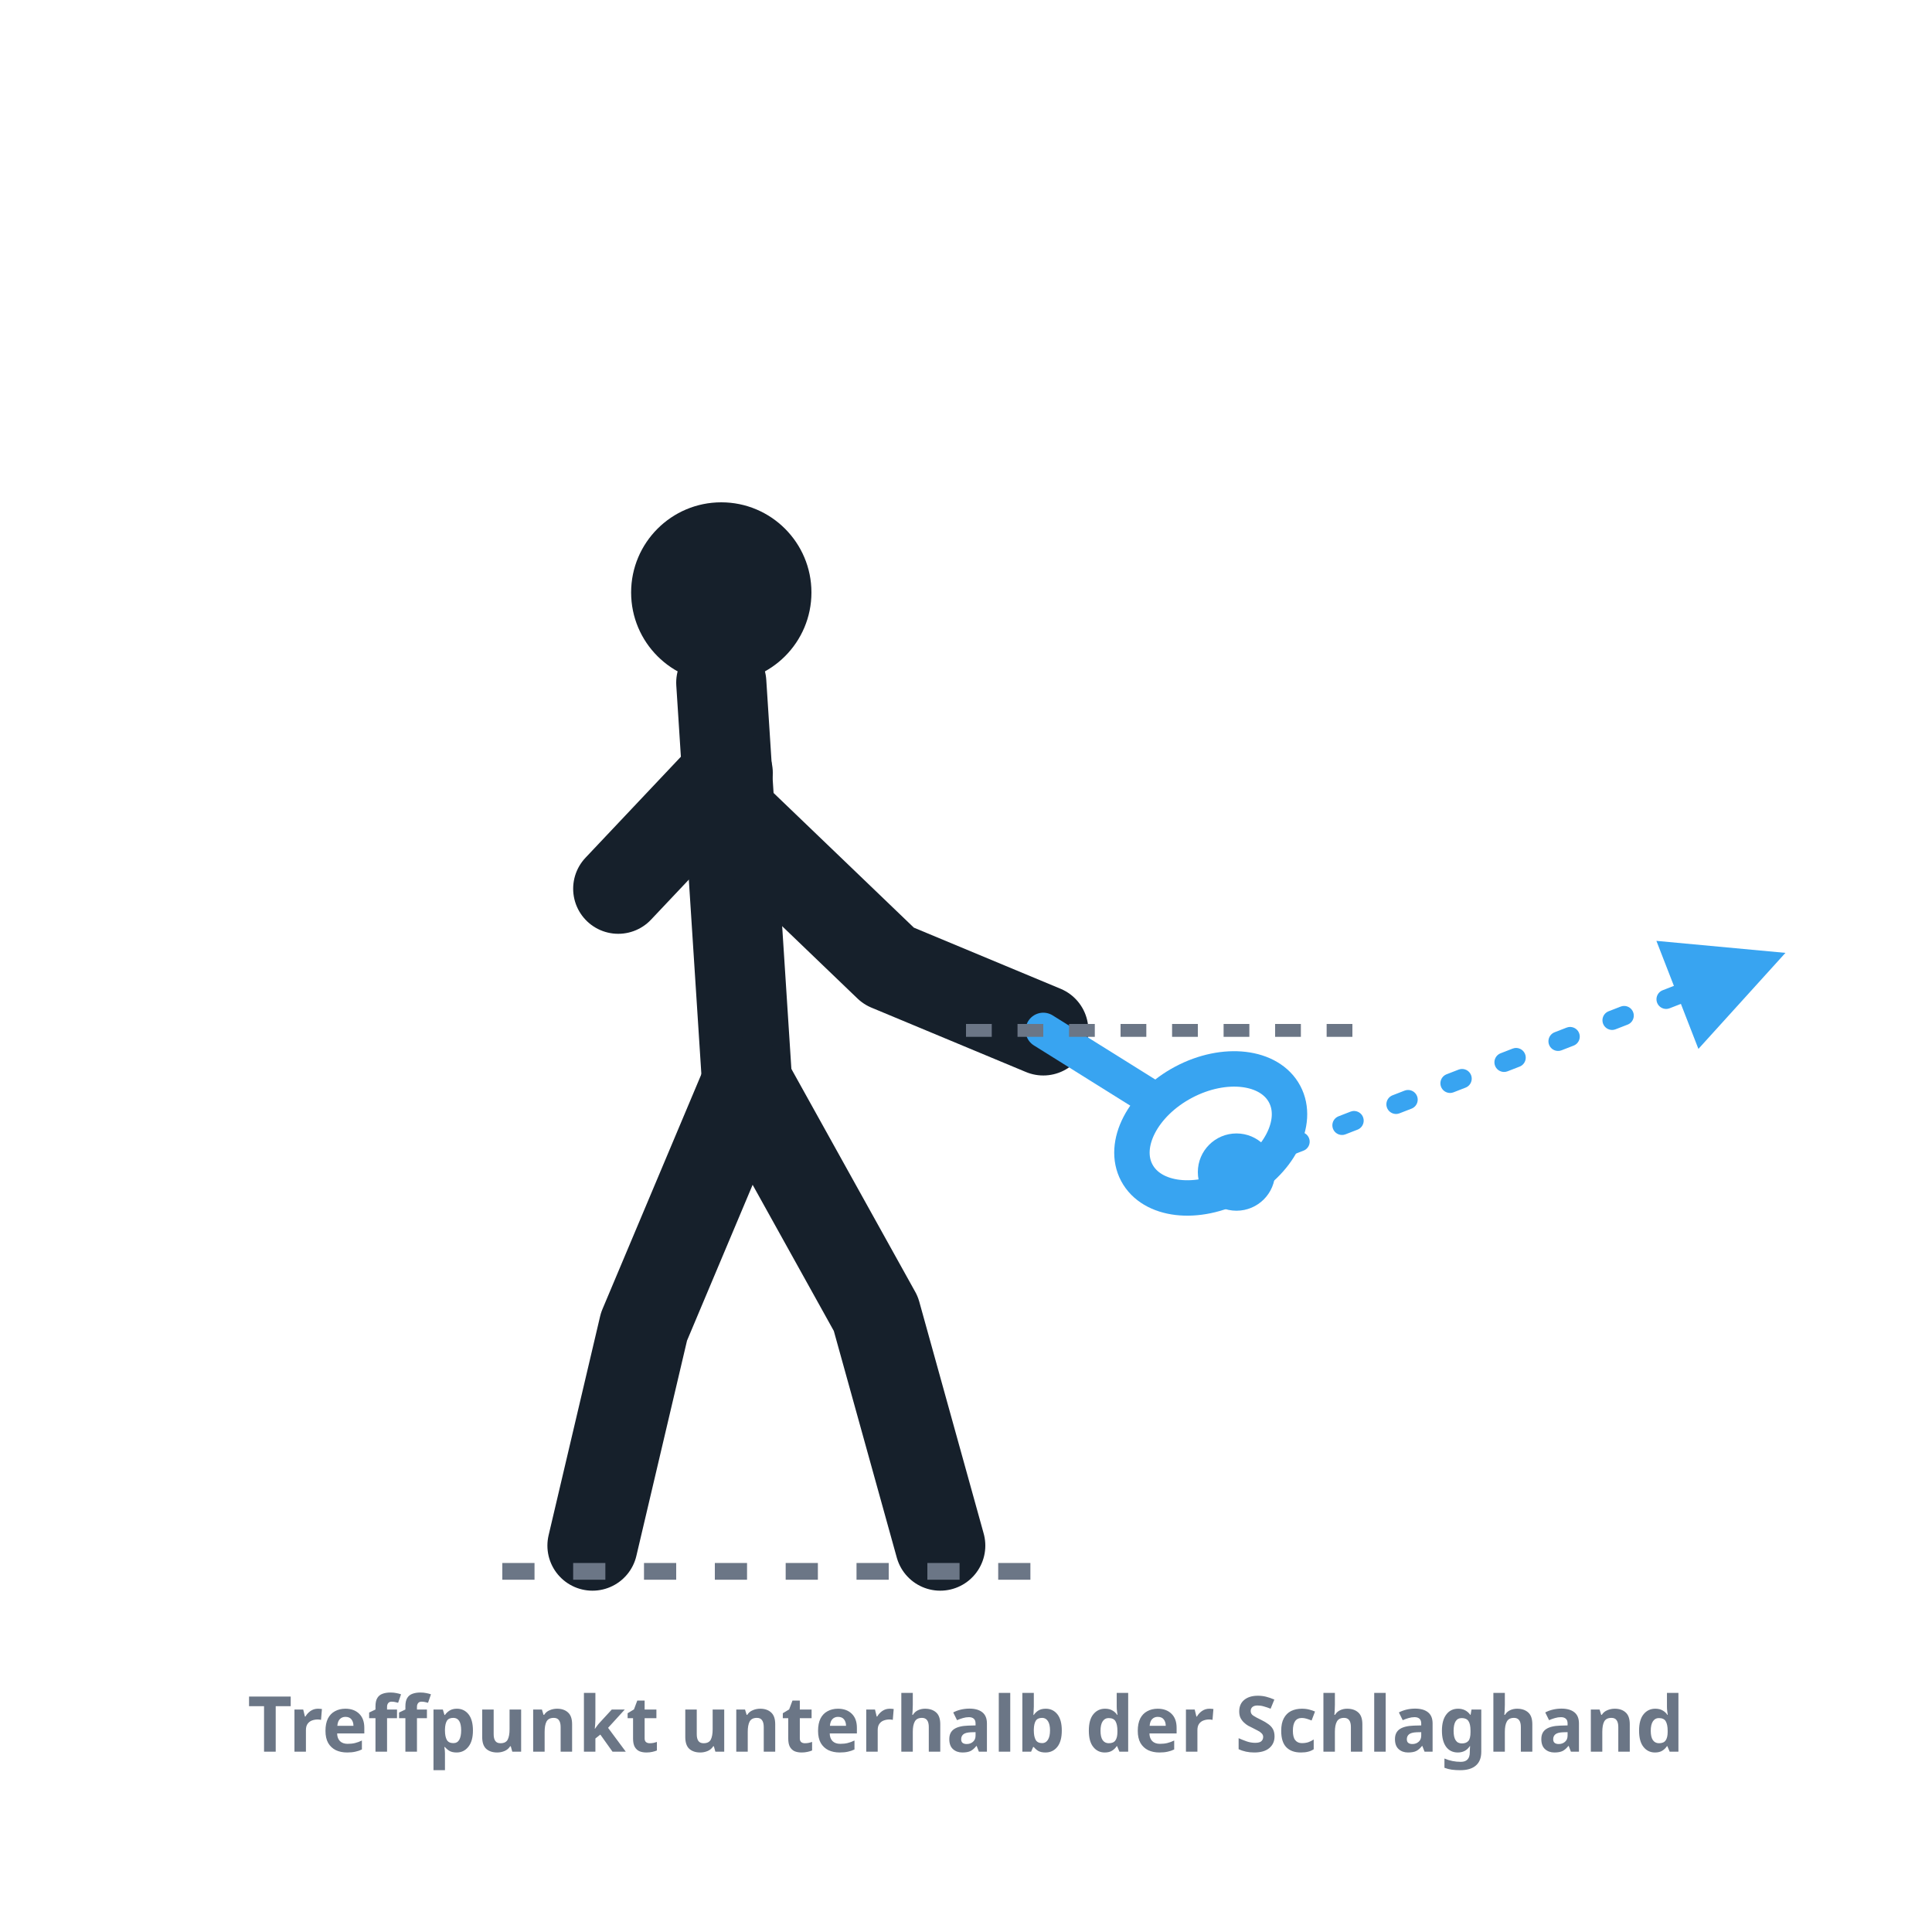
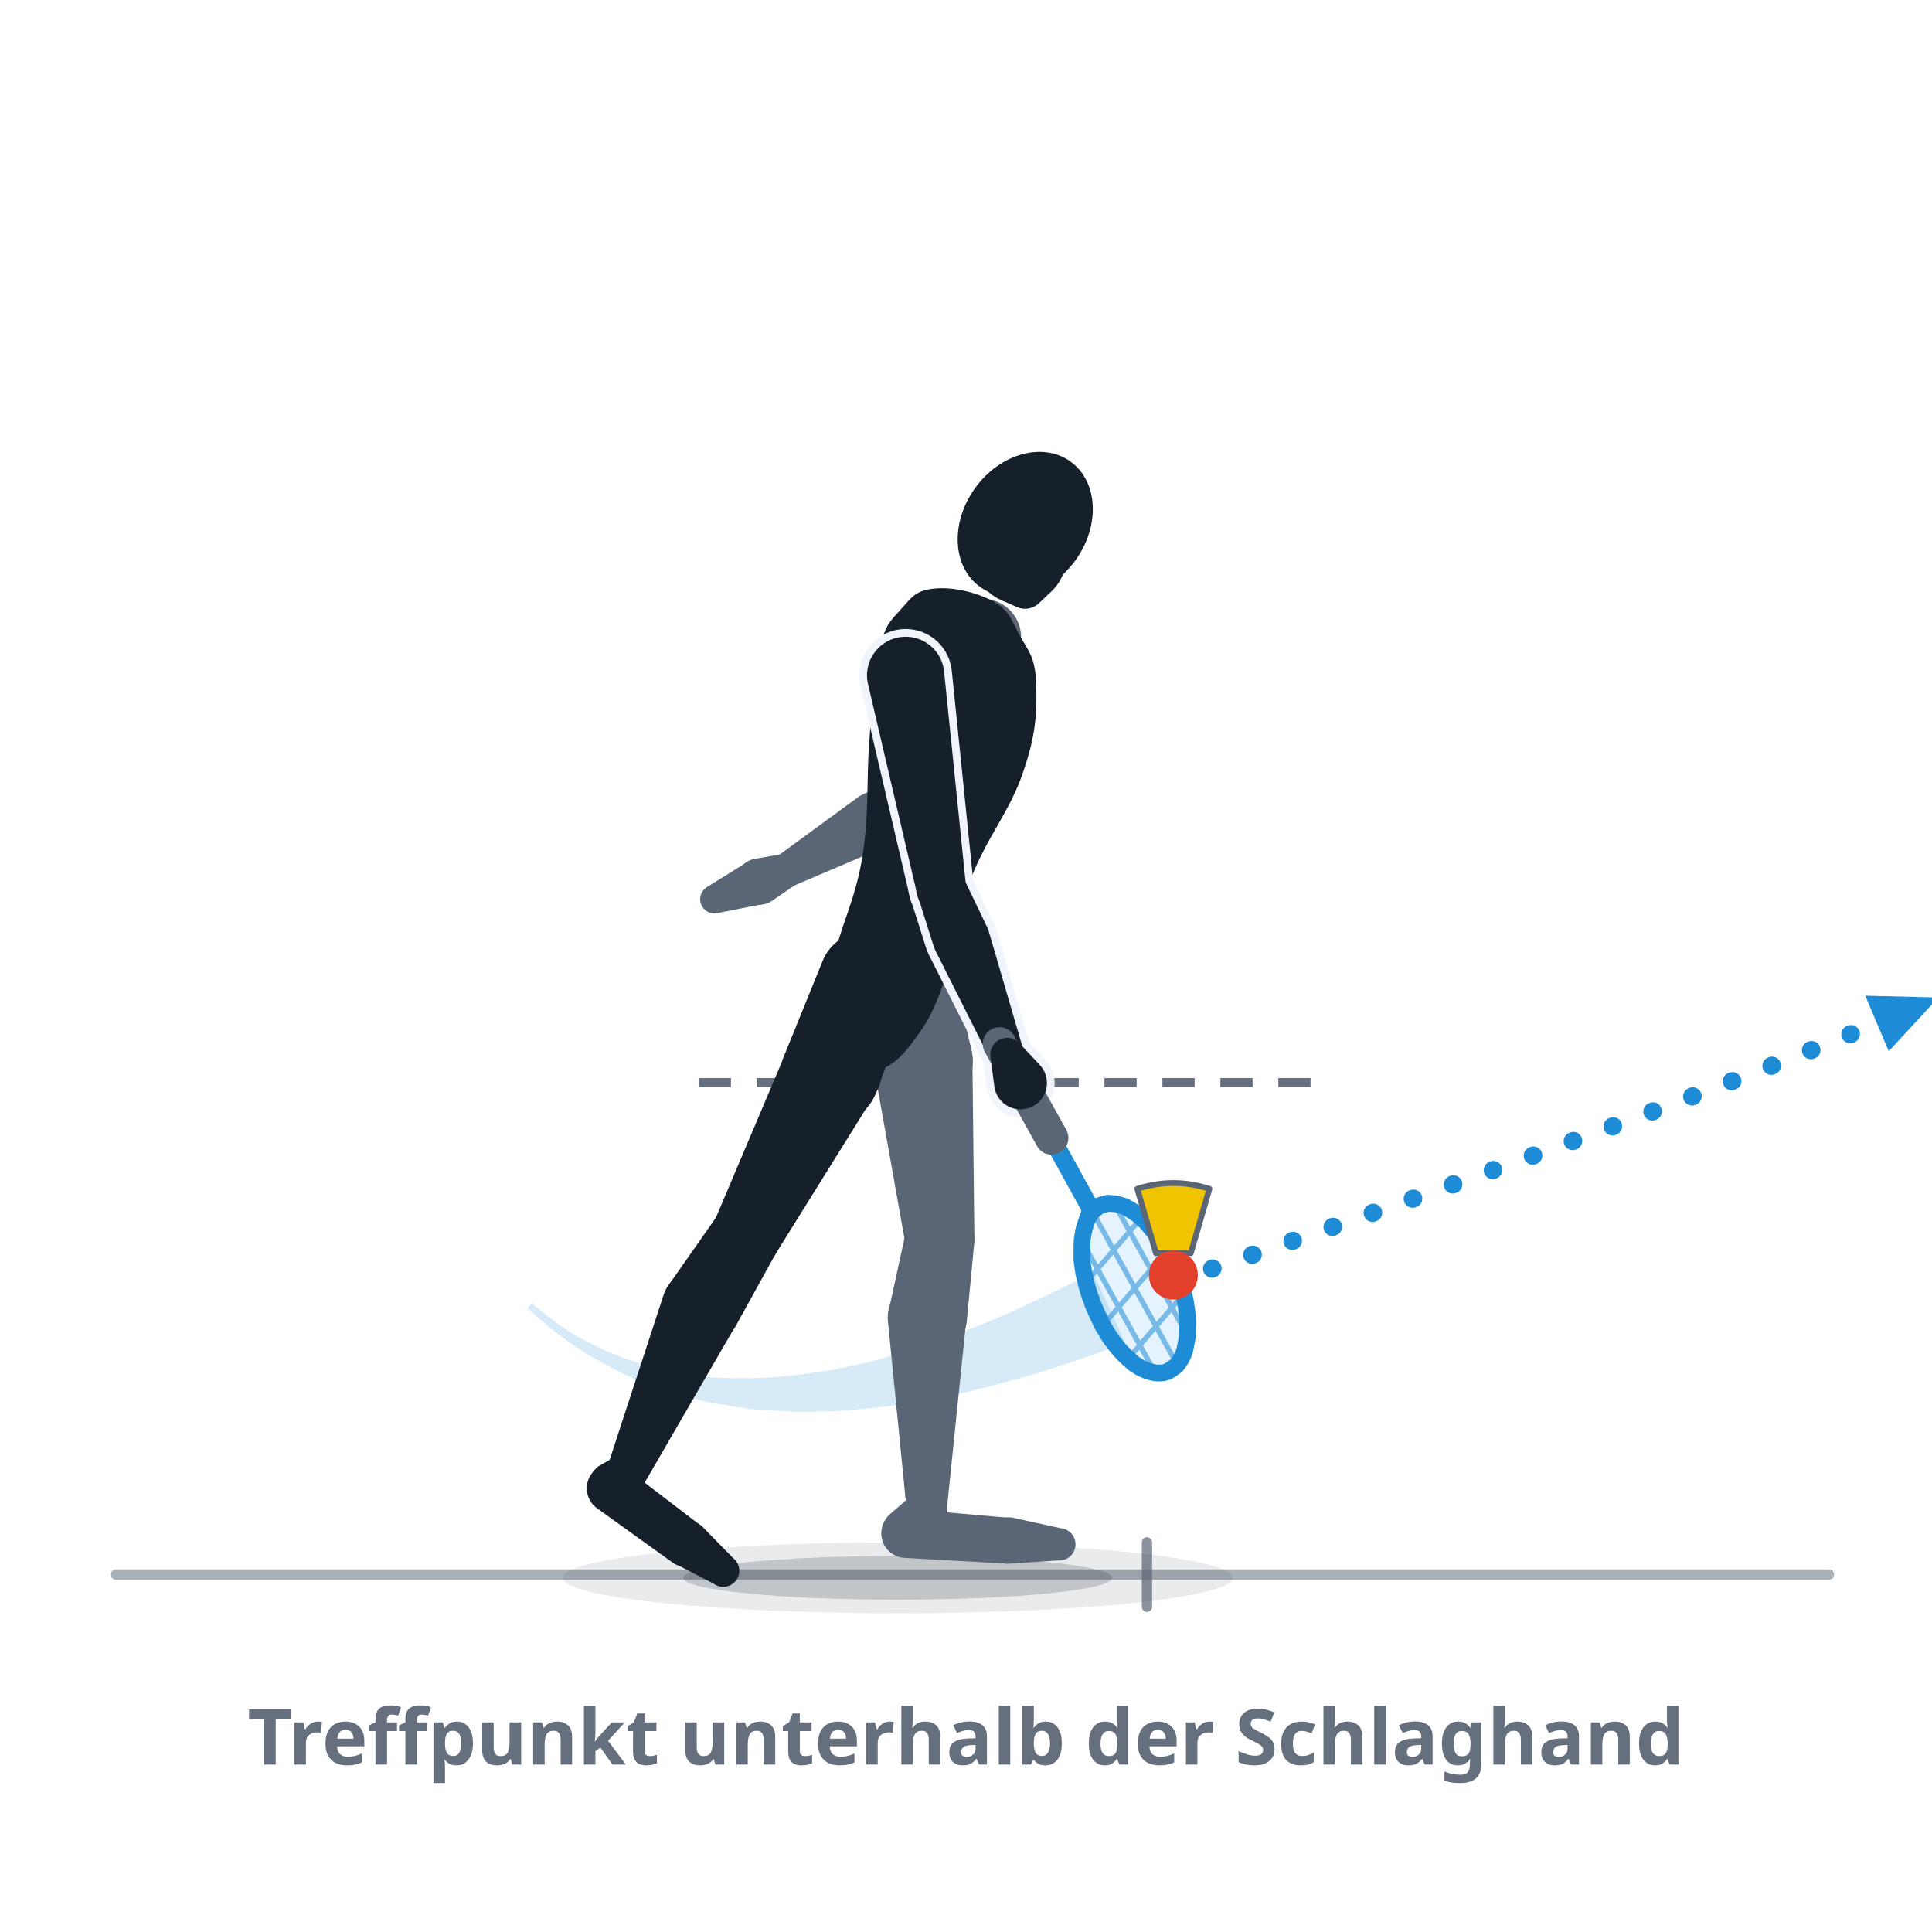
- <svg xmlns="http://www.w3.org/2000/svg" viewBox="0 0 300 300" role="img" aria-label="Aufschlag, Bild 2: der Schläger trifft den Speeder von unten, der ganze Speeder ist im Treffpunkt klar unterhalb der Schlaghand.">
+ <svg xmlns="http://www.w3.org/2000/svg" viewBox="0 0 300 300" role="img" data-quelle="figuren" aria-label="Aufschlag, Bild 2: derselbe Blick im Treffmoment. Das Gewicht ist auf den vorderen Fuß gewandert, die hintere Ferse hebt sich, der Ballen bleibt am Boden. Der Schlagarm ist von hinten unten nach vorn geschwungen, der Schläger zeigt schräg nach unten, die Fläche leicht geöffnet nach vorn. Der ganze Speeder liegt unterhalb der gestrichelten Linie auf Höhe der Schlaghand; die Bahn steigt flach und lang aus dem Bild.">
  <style>
-     .fig{fill:none;stroke:var(--tinte,#16202b);stroke-width:14;stroke-linecap:round;stroke-linejoin:round}
-     .kopf{fill:var(--tinte,#16202b)}
-     .schaft{fill:none;stroke:var(--primaer,#38a4f1);stroke-width:5.5;stroke-linecap:round}
-     .kelle{fill:none;stroke:var(--primaer,#38a4f1);stroke-width:5.5}
-     .speeder{fill:var(--primaer,#38a4f1)}
-     .bahn{fill:none;stroke:var(--primaer,#38a4f1);stroke-width:3;stroke-dasharray:2 7;stroke-linecap:round}
-     .marke{fill:none;stroke:var(--tinte-3,#6b7686);stroke-width:2;stroke-dasharray:4 4}
-     .boden{fill:none;stroke:var(--tinte-3,#6b7686);stroke-width:2.6;stroke-dasharray:5 6}
-     .mk{fill:var(--primaer,#38a4f1)}
-     .st{fill:var(--tinte-3,#6b7686);font:600 12px/1 system-ui,sans-serif;text-anchor:middle}
+     .s-k{fill:var(--tinte,#16202b)}
+     .s-f{fill:var(--tinte-2,#5a6675)}
+     .s-x{fill:var(--flaeche-2,#f1f5fb);stroke:var(--flaeche-2,#f1f5fb);stroke-width:2.4;stroke-linejoin:round}
+     .s-rf{fill:var(--primaer,#38a4f1);opacity:.14}
+     .s-rs{fill:none;stroke:var(--primaer-dunkel,#1e8bd6);stroke-width:.8;opacity:.55}
+     .s-rr{fill:none;stroke:var(--primaer-dunkel,#1e8bd6);stroke-width:2.6;stroke-linejoin:round}
+     .s-rh{fill:none;stroke:var(--primaer-dunkel,#1e8bd6);stroke-width:2.1;stroke-linecap:round;stroke-linejoin:round}
+     .s-rsch{fill:none;stroke:var(--primaer-dunkel,#1e8bd6);stroke-width:2.8;stroke-linecap:round}
+     .s-rg{fill:none;stroke:var(--tinte-2,#5a6675);stroke-width:5.2;stroke-linecap:round}
+     .s-korb{fill:var(--speeder-korb,#f0c400);stroke:var(--tinte-2,#5a6675);stroke-width:.9;stroke-linejoin:round}
+     .s-kappe{fill:var(--speeder-kappe,#e2402a)}
+     .s-sch{fill:var(--schatten-boden,#16202b2e)}
+     .s-schw{fill:var(--schatten-boden,#16202b2e);opacity:.5}
+     .s-spur{fill:var(--primaer-dunkel,#1e8bd6);opacity:.18}
+     .s-bahn{fill:none;stroke:var(--primaer-dunkel,#1e8bd6);stroke-width:2.8;stroke-dasharray:.1 6.5;stroke-linecap:round}
+     .s-mk{fill:var(--primaer-dunkel,#1e8bd6)}
+     .s-linie{fill:none;stroke:var(--tinte-3,#656f7e);stroke-width:1.6;opacity:.75;stroke-linecap:round}
+     .s-boden{fill:none;stroke:var(--tinte-3,#656f7e);stroke-width:1.6;opacity:.55;stroke-linecap:round}
+     .s-hilf{fill:none;stroke:var(--tinte-3,#656f7e);stroke-width:1.4;stroke-dasharray:5 4}
+     .st{fill:var(--tinte-3,#656f7e);font:600 12px/1 system-ui,sans-serif;text-anchor:middle}
  </style>
  <defs>
-     <marker id="m006" viewBox="0 0 10 10" markerWidth="7.5" markerHeight="7.5" refX="6.5" refY="5" orient="auto">
-       <path d="M1,1 L9,5 L1,9 Z" class="mk" />
+     <marker id="p006" viewBox="0 0 10 10" markerWidth="4.4" markerHeight="4.4" refX="5" refY="5" orient="auto">
+       <path d="M1,1.2 L9.4,5 L1,8.8 Z" class="s-mk" />
    </marker>
  </defs>
-   <circle class="kopf" cx="112" cy="92" r="14" />
-   <path class="fig" d="M112,106 L116,168" />
-   <path class="fig" d="M113,120 L96,138" />
-   <path class="fig" d="M113,126 L138,150 L162,160" />
-   <path class="fig" d="M116,168 L100,206 L92,240" />
-   <path class="fig" d="M116,168 L136,204 L146,240" />
-   <line class="schaft" x1="162" y1="160" x2="178" y2="170" />
-   <ellipse class="kelle" cx="188" cy="176" rx="9" ry="13" transform="rotate(62 188 176)" />
-   <line class="marke" x1="150" y1="160" x2="210" y2="160" />
-   <circle class="speeder" cx="192" cy="182" r="6" />
-   <path class="bahn" d="M200,178 L272,150" marker-end="url(#m006)" />
-   <line class="boden" x1="78" y1="244" x2="164" y2="244" />
-   <text class="st" x="150" y="272">Treffpunkt unterhalb der Schlaghand</text>
+   <path class="s-boden" d="M18,244.5L284,244.5" />
+   <path class="s-linie" d="M178.1,239.5L178.1,249.5" />
+   <ellipse class="s-schw" cx="139.4" cy="245" rx="52" ry="5.5" />
+   <ellipse class="s-sch" cx="139.4" cy="245" rx="33.3" ry="3.4" />
+   <path class="s-spur" d="M81.9,203.1L84.1,205.1L86.3,206.9L88.6,208.6L91,210.2L93.5,211.6L96.1,213L98.7,214.2L101.4,215.3L104.3,216.2L107.2,217.1L110.2,217.8L113.3,218.3L116.5,218.8L119.7,219L123.1,219.2L126.6,219.2L130.1,219.1L133.7,218.8L137.5,218.4L141.3,217.9L145.1,217.2L149.1,216.4L153.2,215.4L157.3,214.3L161.5,213.1L165.8,211.7L170.2,210.2L174.7,208.5L169.7,197.6L165.7,199.6L161.8,201.5L157.9,203.3L154.1,205L150.3,206.5L146.7,207.9L143.1,209.1L139.5,210.2L136.1,211.2L132.7,212L129.4,212.7L126.1,213.2L122.9,213.6L119.8,213.9L116.7,214L113.7,214L110.7,213.9L107.9,213.6L105,213.1L102.3,212.5L99.6,211.8L96.9,210.9L94.4,209.9L91.9,208.7L89.4,207.4L87.1,205.9L84.8,204.2L82.6,202.4Z" />
+   <path class="s-hilf" d="M108.5,168.1L206.2,168.1" />
+   <g class="s-f">
+     <path d="M132.8,150.9L135.8,166.4A7.7,7.7 0 1 0 150.9,163.3L147.4,147.9A7.4,7.4 0 0 0 132.8,150.9Z" />
+     <path d="M135.8,166.3L140.6,193.2A5.4,5.4 0 0 0 151.3,192.2L151,164.9A7.7,7.7 0 1 0 135.8,166.3Z" />
+     <path d="M140.7,191.1L138,203.5A6.1,6.1 0 1 0 150.1,205.4L151.3,192.8A5.4,5.4 0 0 0 140.7,191.1Z" />
+     <path d="M137.9,205.4L140.8,234.6A3.1,3.1 0 0 0 147,234.6L150,205.4A6.1,6.1 0 1 0 137.9,205.4Z" />
+     <path d="M141.9,231.9L138.1,235.2A3.8,3.8 0 1 0 143.8,240.2L146.5,236A3.1,3.1 0 0 0 141.9,231.9Z" />
+     <path d="M140.4,241.9L156.4,242.8A3.6,3.6 0 0 0 156.9,235.7L140.9,234.3A3.8,3.8 0 1 0 140.4,241.9Z" />
+     <path d="M156.9,242.8L164.3,242.3A2.5,2.5 0 0 0 164.7,237.3L157.4,235.7A3.6,3.6 0 1 0 156.9,242.8Z" />
+   </g>
+   <g class="s-f">
+     <path d="M146.8,97.3L138.5,122.6A3.8,3.8 0 0 0 145.6,125.5L157.8,101.9A6,6 0 1 0 146.8,97.3Z" />
+     <path d="M140.6,120.3L134.3,123.2A4.4,4.4 0 1 0 138.6,130.9L144.3,126.9A3.8,3.8 0 0 0 140.6,120.3Z" />
+     <path d="M133.5,123.6L120.5,133.1A2.6,2.6 0 0 0 123.1,137.6L137.9,131.3A4.4,4.4 0 1 0 133.5,123.6Z" />
+   </g>
+   <g class="s-f">
+     <path d="M121.6,132.6L117,133.4A3.6,3.6 0 1 0 119.7,140L123.5,137.4A2.6,2.6 0 0 0 121.6,132.6Z" />
+     <path d="M115.8,134L109.7,137.8A2.2,2.2 0 0 0 111.3,141.8L118.4,140.4A3.5,3.5 0 1 0 115.8,134Z" />
+   </g>
+   <g class="s-k">
+     <path d="M153.9,93.2C156.6,94.6 156.8,95.8 158.2,98.4C159.5,100.9 160.7,101.7 160.9,106C161,110.3 161,113.7 158.9,119.8C156.9,125.9 153.2,130 150.7,136.6C148.2,143.2 148.3,147.7 146.5,152.7C144.7,157.7 143.8,159 141.8,161.7C139.8,164.4 138.4,165.5 136.4,166.2C134.4,167 133.3,166.7 131.8,165.3C130.4,163.9 129.7,162.3 129.2,159.1C128.8,155.9 128.5,154.4 129.4,149.2C130.4,144 132.8,139.9 133.9,133.1C135,126.2 134.5,121.3 135,114.9C135.5,108.5 135.5,105 136.5,101C137.5,96.9 138.2,96.5 139.9,94.6C141.6,92.7 142.2,91.7 145,91.4C147.9,91.1 151.3,91.9 153.9,93.2Z" />
+     <path d="M127.7,149.3L121.9,163.6A7.7,7.7 0 1 0 136.2,169.2L141.6,154.8A7.4,7.4 0 0 0 127.7,149.3Z" />
+     <path d="M122,163.5L110.9,189.7A5.4,5.4 0 0 0 120.5,194.6L135.5,170.5A7.7,7.7 0 1 0 122,163.5Z" />
+     <path d="M111.5,188.6L104,199.3A6.1,6.1 0 1 0 114.3,205.8L120.6,194.4A5.4,5.4 0 0 0 111.5,188.6Z" />
+     <path d="M103.1,200.9L94.3,227.8A3.1,3.1 0 0 0 100,230.4L114.2,205.9A6.1,6.1 0 1 0 103.1,200.9Z" />
+     <path d="M95.7,226.1L92.9,227.7A3.8,3.8 0 1 0 98.1,233.2L99.9,230.5A3.1,3.1 0 0 0 95.7,226.1Z" />
+     <path d="M92.7,234.2L104.4,242.6A3.6,3.6 0 0 0 108.7,236.8L97.2,228A3.8,3.8 0 1 0 92.7,234.2Z" />
+     <path d="M104.8,242.8L110.8,245.9A2.5,2.5 0 0 0 113.8,241.9L109.1,237.1A3.6,3.6 0 1 0 104.8,242.8Z" />
+   </g>
+   <g class="s-k">
+     <ellipse cx="159.2" cy="81.4" rx="9.6" ry="12" transform="rotate(36 159.2 81.4)" />
+     <path d="M155.5,93.2L158,94.3A3.1,3.1 0 0 0 161.4,93.6L163.4,91.7A7.2,7.2 0 1 0 155.5,93.2Z" />
+   </g>
+   <g class="s-x">
+     <path d="M134.8,106.3L142.4,138.8A3.8,3.8 0 0 0 150,137.6L146.6,104.3A6,6 0 1 0 134.8,106.3Z" />
+     <path d="M142.5,139.1L145,147A4.4,4.4 0 1 0 153.2,143.8L149.6,136.3A3.8,3.8 0 0 0 142.5,139.1Z" />
+     <path d="M145.3,147.7L154,165A2.6,2.6 0 0 0 158.9,163L153.5,144.5A4.4,4.4 0 1 0 145.3,147.7Z" />
+     <path d="M153.8,164.1L154.4,168.7A4.1,4.1 0 1 0 161.4,165.3L158.3,162A2.6,2.6 0 0 0 153.8,164.1Z" />
+   </g>
+   <g class="s-k">
+     <path d="M134.8,106.3L142.4,138.8A3.8,3.8 0 0 0 150,137.6L146.6,104.3A6,6 0 1 0 134.8,106.3Z" />
+     <path d="M142.5,139.1L145,147A4.4,4.4 0 1 0 153.2,143.8L149.6,136.3A3.8,3.8 0 0 0 142.5,139.1Z" />
+     <path d="M145.3,147.7L154,165A2.6,2.6 0 0 0 158.9,163L153.5,144.5A4.4,4.4 0 1 0 145.3,147.7Z" />
+   </g>
+   <path class="s-rf" d="M182.8,211.9C182.5,212.2 182.2,212.4 181.9,212.6C181.6,212.8 181.3,213 180.9,213.1C180.6,213.2 180.2,213.2 179.8,213.2C179.4,213.2 179,213.1 178.6,213C178.2,212.9 177.8,212.7 177.3,212.5C176.9,212.3 176.5,212 176,211.7C175.6,211.3 175.2,211 174.8,210.6C174.3,210.1 173.9,209.7 173.5,209.2C173.1,208.7 172.7,208.2 172.3,207.6C171.9,207 171.6,206.4 171.2,205.8C170.9,205.2 170.6,204.5 170.3,203.9C170,203.2 169.7,202.6 169.5,201.9C169.2,201.2 169,200.5 168.8,199.8C168.6,199.1 168.5,198.4 168.3,197.8C168.2,197.1 168.1,196.4 168,195.7C168,195.1 168,194.5 168,193.9C168,193.2 168,192.7 168.1,192.1C168.2,191.6 168.3,191 168.4,190.6C168.6,190.1 168.7,189.6 168.9,189.2C169.1,188.8 169.4,188.5 169.6,188.2C169.9,187.9 170.2,187.6 170.5,187.4C170.8,187.2 171.1,187.1 171.5,187C171.8,186.9 172.2,186.8 172.6,186.9C173,186.9 173.4,186.9 173.8,187.1C174.2,187.2 174.7,187.3 175.1,187.6C175.5,187.8 175.9,188.1 176.4,188.4C176.8,188.7 177.2,189.1 177.7,189.5C178.1,189.9 178.5,190.4 178.9,190.9C179.3,191.4 179.7,191.9 180.1,192.5C180.5,193 180.8,193.6 181.2,194.3C181.5,194.9 181.8,195.5 182.1,196.2C182.4,196.8 182.7,197.5 183,198.2C183.2,198.9 183.4,199.6 183.6,200.3C183.8,200.9 184,201.6 184.1,202.3C184.2,203 184.3,203.7 184.4,204.3C184.4,205 184.5,205.6 184.4,206.2C184.4,206.8 184.4,207.4 184.3,208C184.2,208.5 184.1,209 184,209.5C183.9,210 183.7,210.4 183.5,210.8C183.3,211.2 183,211.6 182.8,211.9Z" />
+   <path class="s-rs" d="M173.4,187.6L184,206.7M170.1,189L182.3,211M168.4,193.4L179,212.5M176.8,189.6L169,198.7M180.7,194.8L171.7,205.3M183.4,201.4L175.6,210.5" />
+   <path class="s-rh" d="M172,186.6L169.2,187.4L168,191.2" />
+   <path class="s-rsch" d="M163.3,176.7L169.2,187.4" />
+   <path class="s-rr" d="M182.8,211.9C182.5,212.2 182.2,212.4 181.9,212.6C181.6,212.8 181.3,213 180.9,213.1C180.6,213.2 180.2,213.2 179.8,213.2C179.4,213.2 179,213.1 178.6,213C178.2,212.9 177.8,212.7 177.3,212.5C176.9,212.3 176.5,212 176,211.7C175.6,211.3 175.2,211 174.8,210.6C174.3,210.1 173.9,209.7 173.5,209.2C173.1,208.7 172.7,208.2 172.3,207.6C171.9,207 171.6,206.4 171.2,205.8C170.9,205.2 170.6,204.5 170.3,203.9C170,203.2 169.7,202.6 169.5,201.9C169.2,201.2 169,200.5 168.8,199.8C168.6,199.1 168.5,198.4 168.3,197.8C168.2,197.1 168.1,196.4 168,195.7C168,195.1 168,194.5 168,193.9C168,193.2 168,192.7 168.1,192.1C168.2,191.6 168.3,191 168.4,190.6C168.6,190.1 168.7,189.6 168.9,189.2C169.1,188.8 169.4,188.5 169.6,188.2C169.9,187.9 170.2,187.6 170.5,187.4C170.8,187.2 171.1,187.1 171.5,187C171.8,186.9 172.2,186.8 172.6,186.9C173,186.9 173.4,186.9 173.8,187.1C174.2,187.2 174.7,187.3 175.1,187.6C175.5,187.8 175.9,188.1 176.4,188.4C176.8,188.7 177.2,189.1 177.7,189.5C178.1,189.9 178.5,190.4 178.9,190.9C179.3,191.4 179.7,191.9 180.1,192.5C180.5,193 180.8,193.6 181.2,194.3C181.5,194.9 181.8,195.5 182.1,196.2C182.4,196.8 182.7,197.5 183,198.2C183.2,198.9 183.4,199.6 183.6,200.3C183.8,200.9 184,201.6 184.1,202.3C184.2,203 184.3,203.7 184.4,204.3C184.4,205 184.5,205.6 184.4,206.2C184.4,206.8 184.4,207.4 184.3,208C184.2,208.5 184.1,209 184,209.5C183.9,210 183.7,210.4 183.5,210.8C183.3,211.2 183,211.6 182.8,211.9Z" />
+   <path class="s-rg" d="M155.2,162.1L163.3,176.7" />
+   <g class="s-k">
+     <path d="M153.8,164.1L154.4,168.7A4.1,4.1 0 1 0 161.4,165.3L158.3,162A2.6,2.6 0 0 0 153.8,164.1Z" />
+   </g>
+   <path class="s-korb" d="M179.5,194.6L176.6,184.6Q182.2,182.8 187.8,184.6L184.9,194.6Z" />
+   <path class="s-kappe" d="M178.4,198a3.8,3.8 0 1 0 7.6,0a3.8,3.8 0 1 0 -7.6,0Z" />
+   <path class="s-bahn" d="M188.2,197 Q 258.2,173 296,157" marker-end="url(#p006)" />
+   <text class="st" x="150" y="274">Treffpunkt unterhalb der Schlaghand</text>
</svg>
